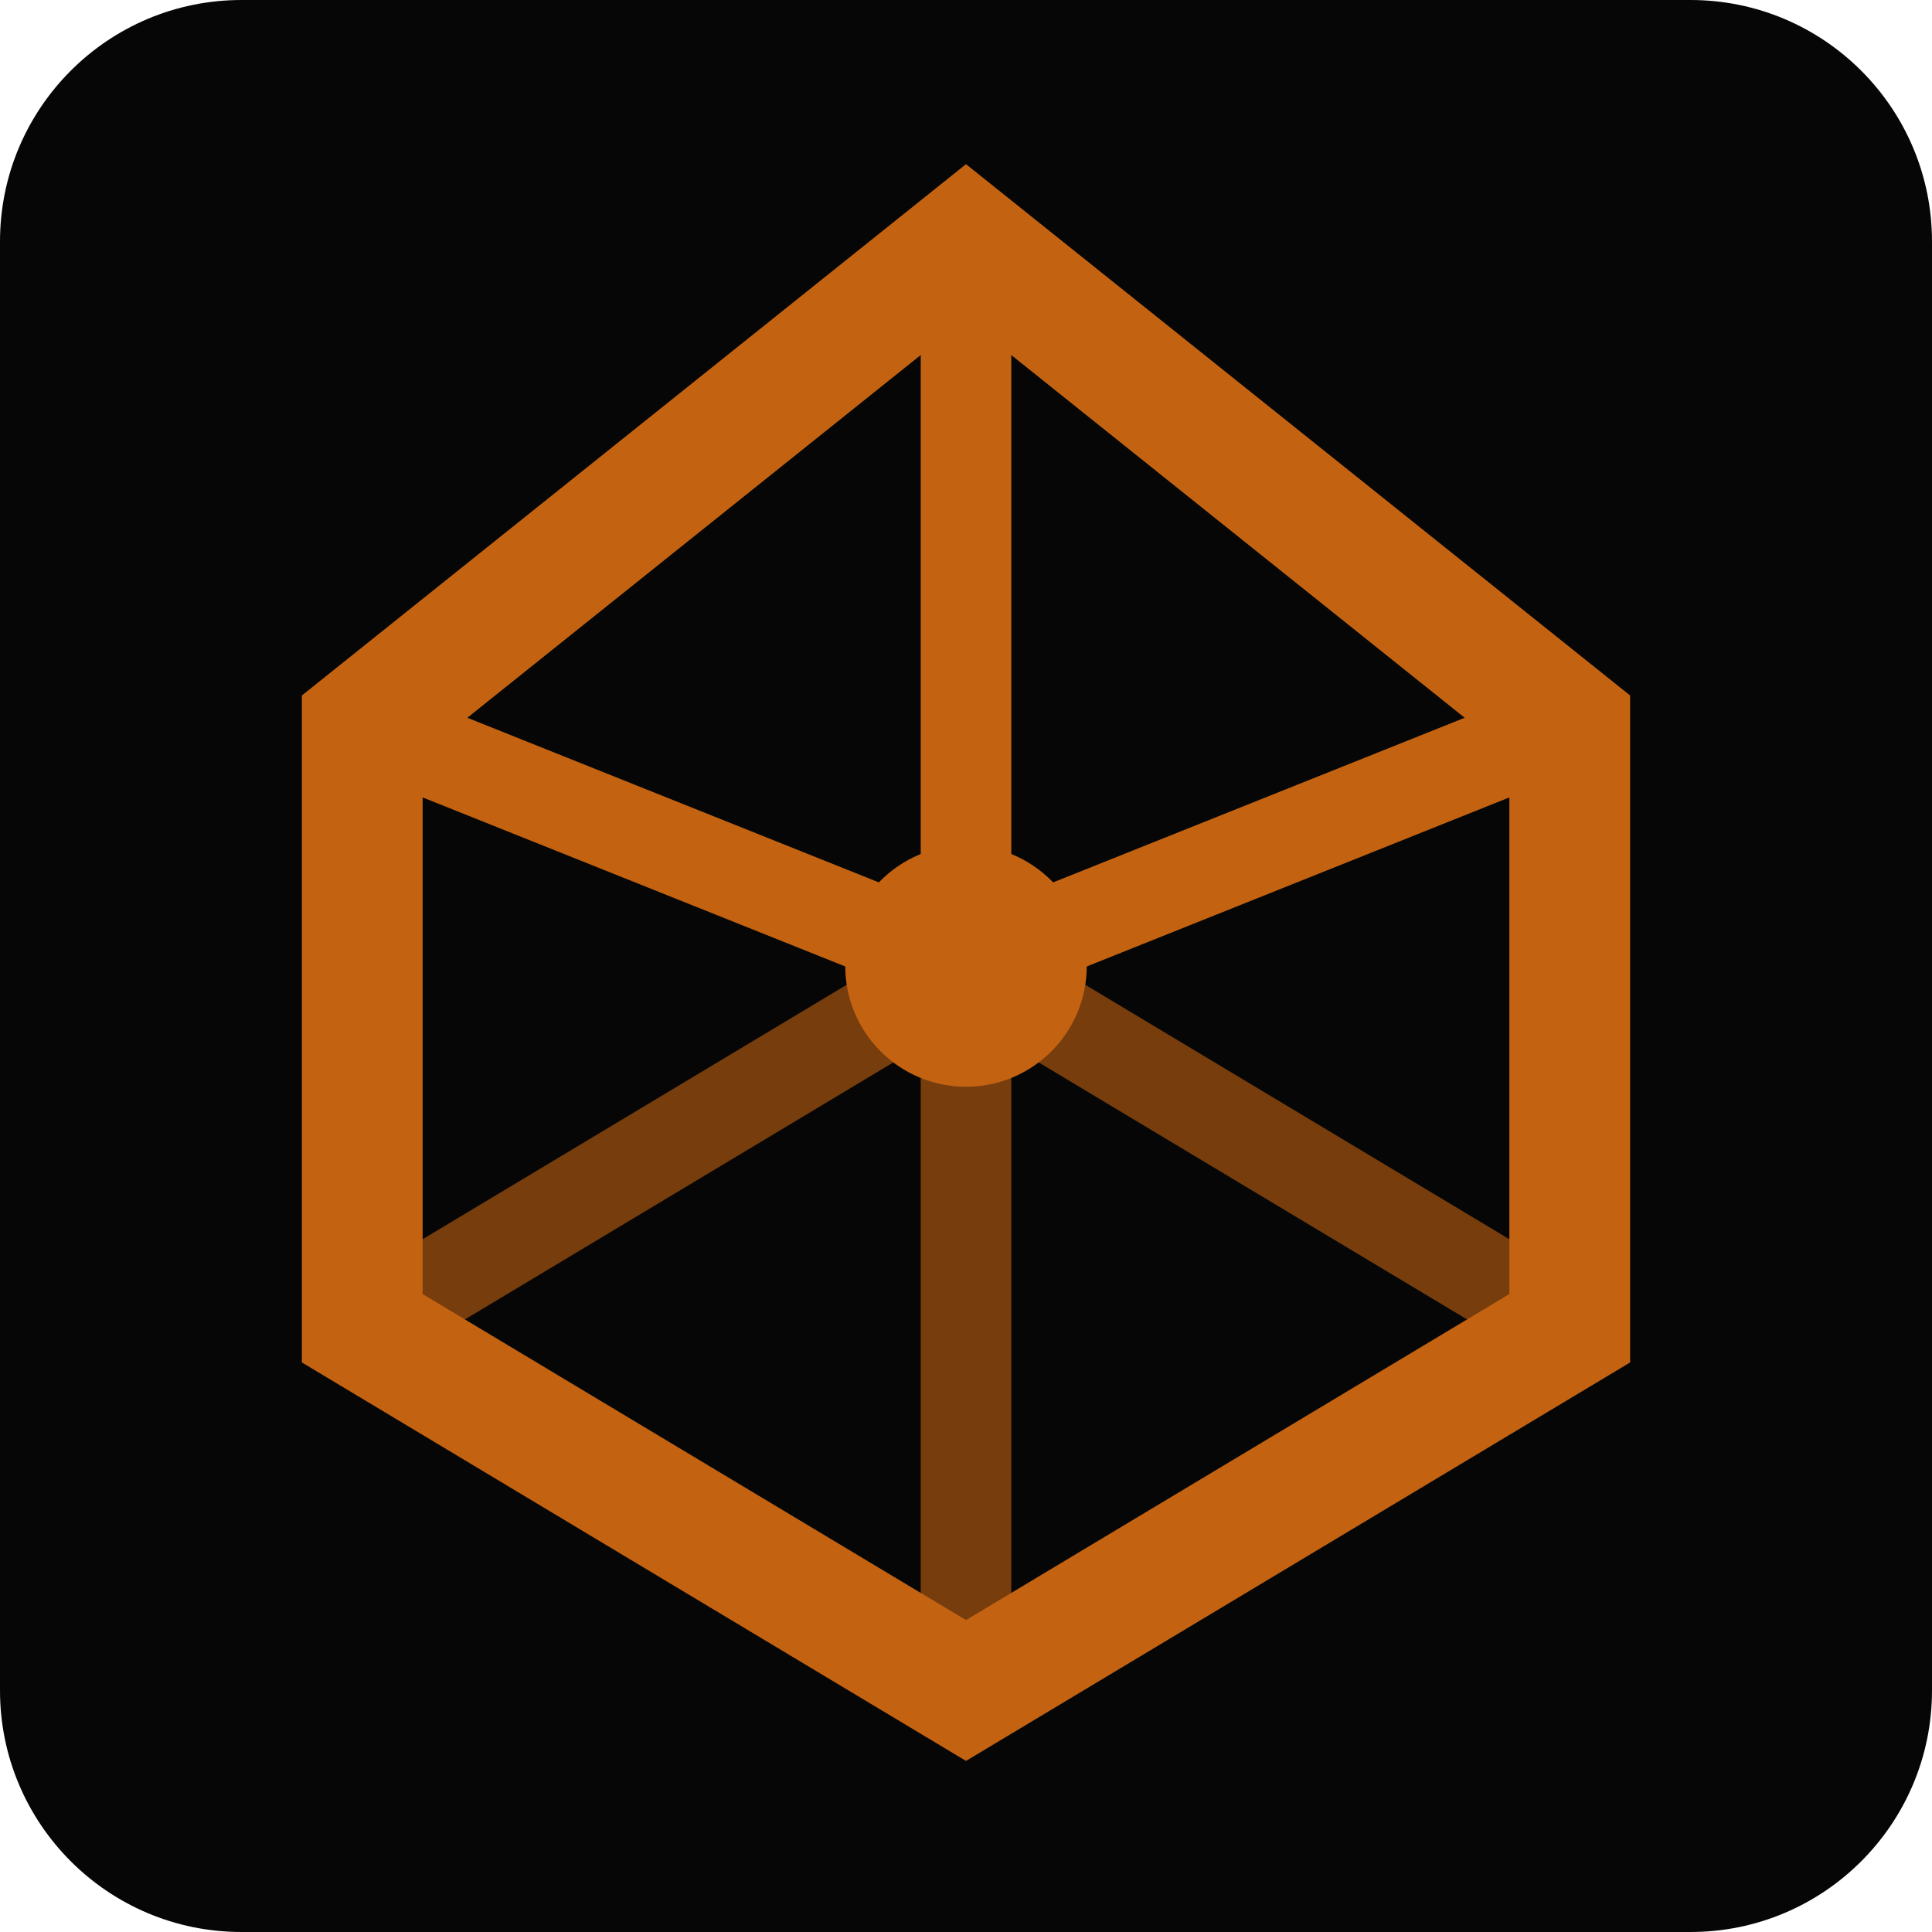
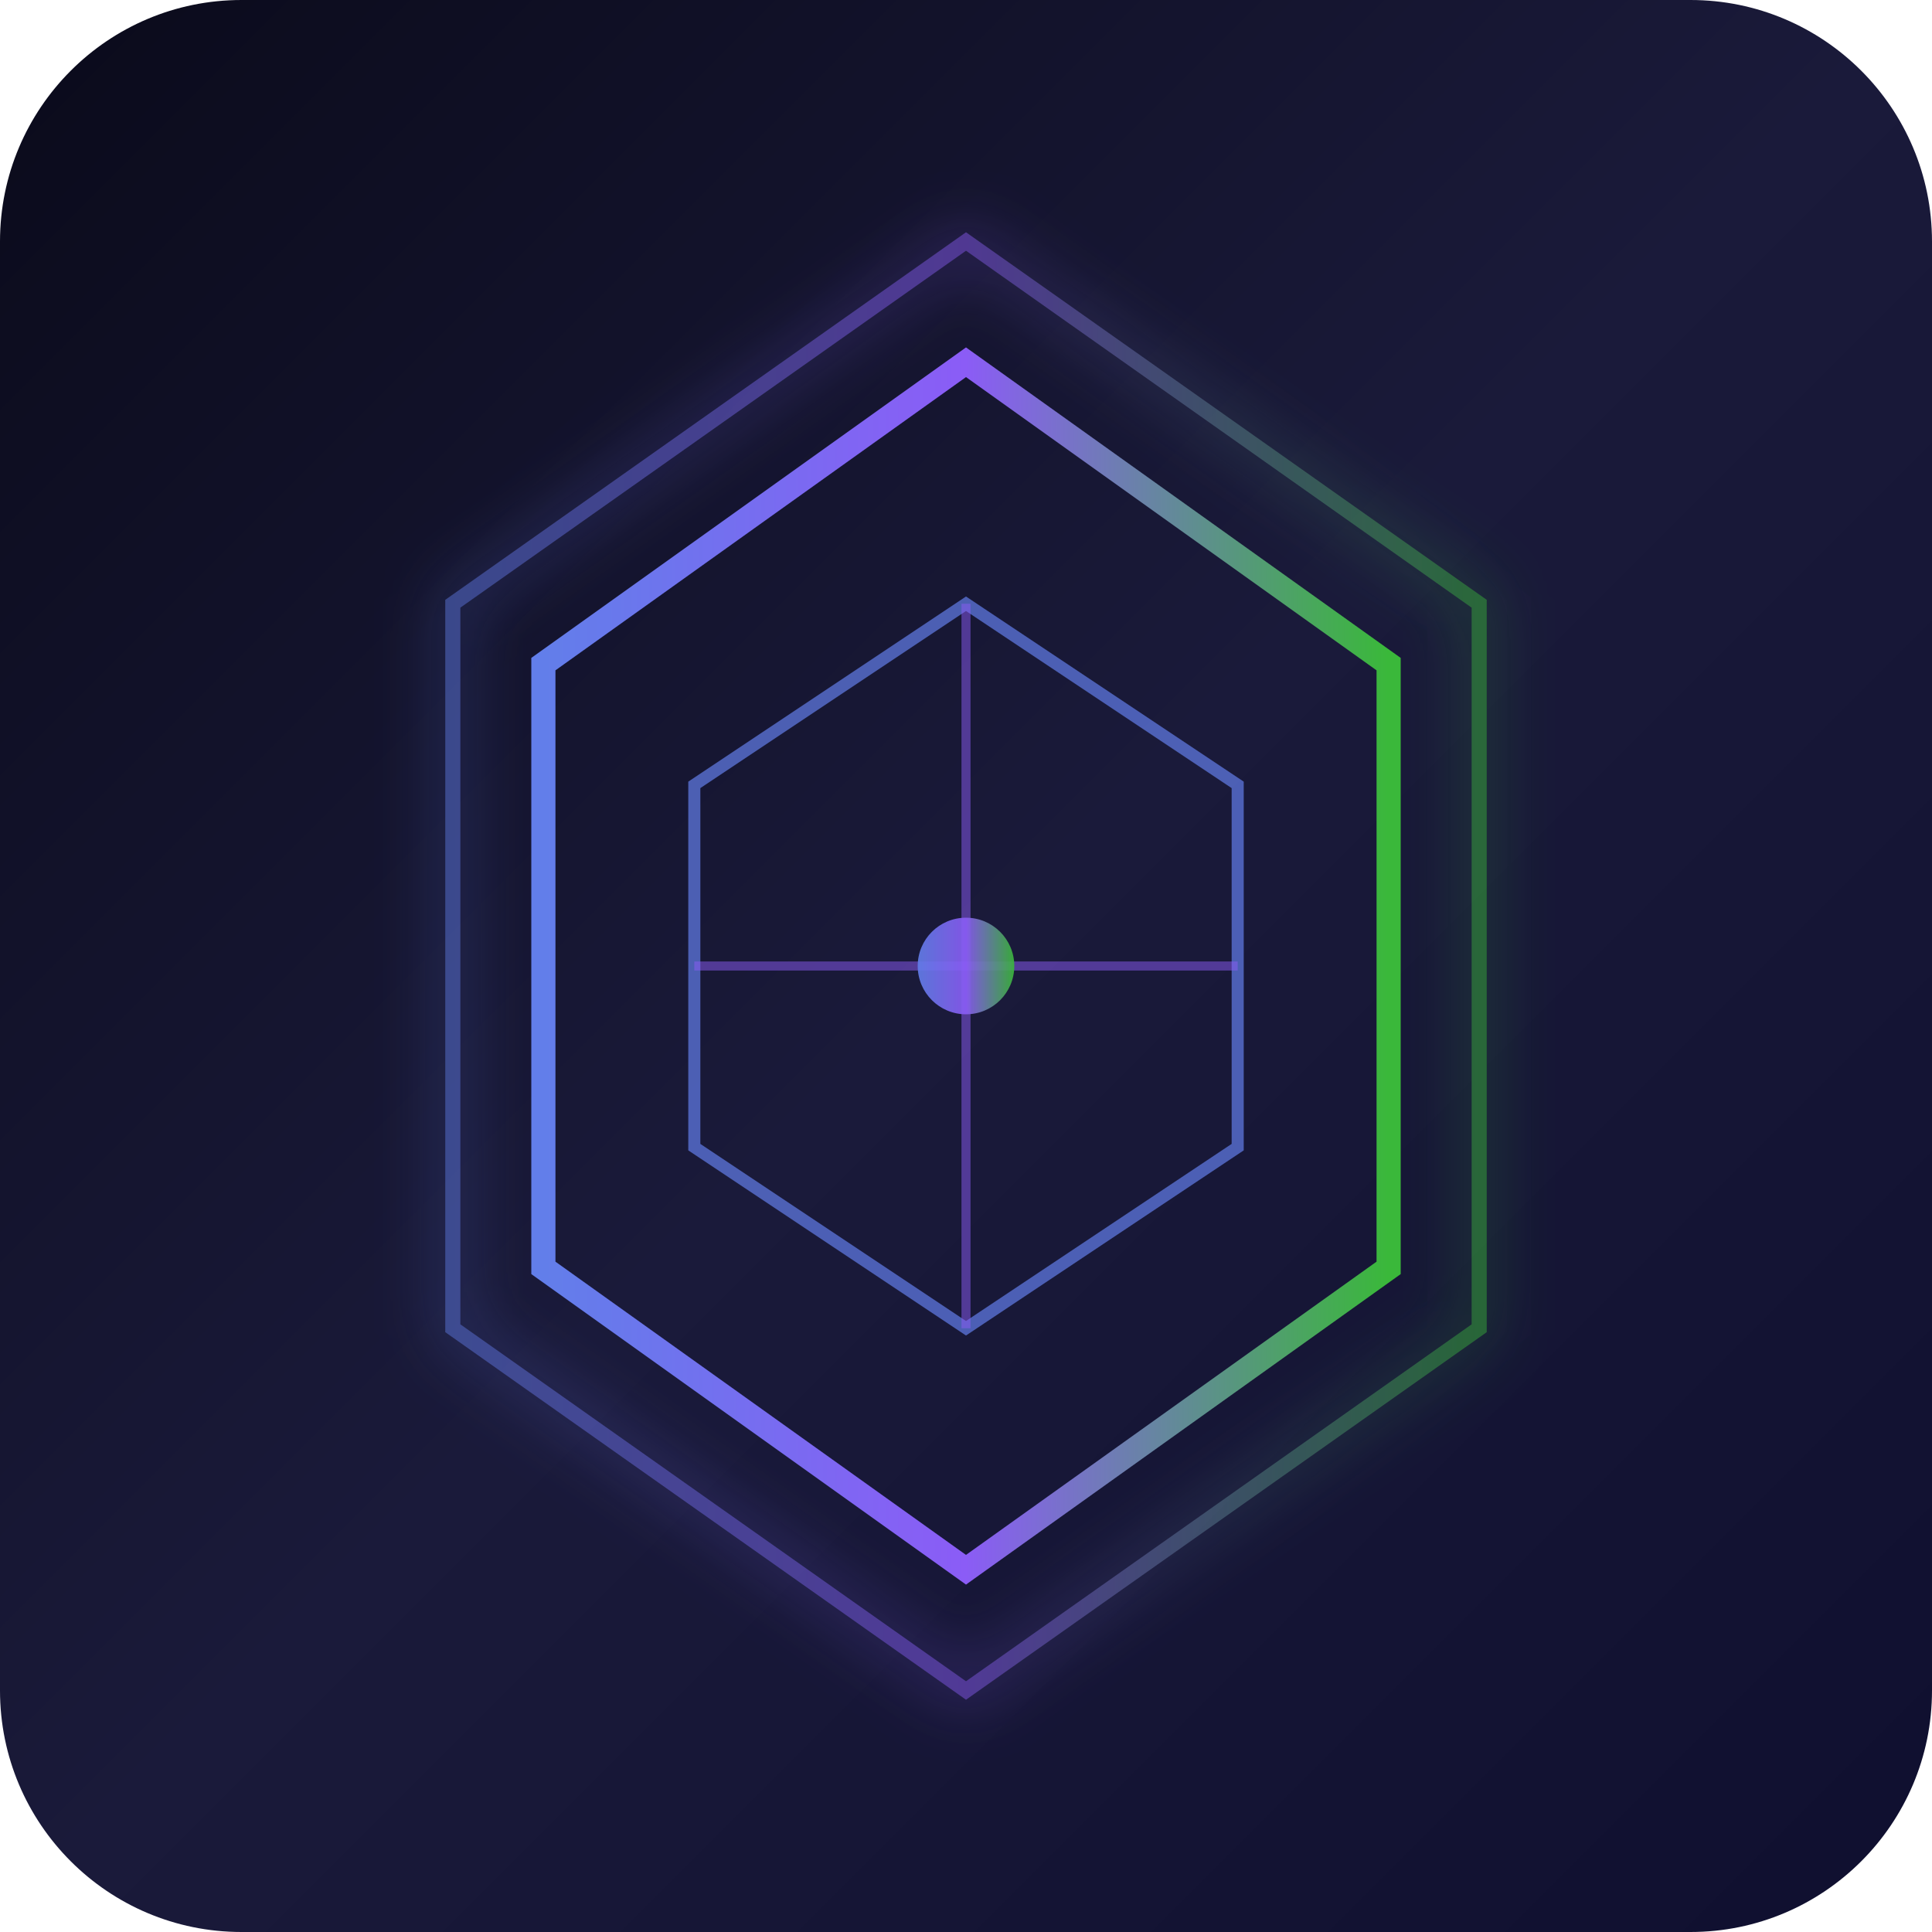
<svg xmlns="http://www.w3.org/2000/svg" viewBox="0 0 32 32">
-   <rect width="32" height="32" rx="4" fill="#060606" />
-   <polygon points="16,4 26,12 26,22 16,28 6,22 6,12" fill="none" stroke="#C36312" stroke-width="2" />
-   <line x1="16" y1="4" x2="16" y2="16" stroke="#C36312" stroke-width="1.5" />
-   <line x1="16" y1="16" x2="6" y2="12" stroke="#C36312" stroke-width="1.5" />
-   <line x1="16" y1="16" x2="26" y2="12" stroke="#C36312" stroke-width="1.5" />
-   <line x1="16" y1="16" x2="16" y2="28" stroke="#C36312" stroke-width="1.5" opacity="0.6" />
-   <line x1="16" y1="16" x2="6" y2="22" stroke="#C36312" stroke-width="1.5" opacity="0.6" />
-   <line x1="16" y1="16" x2="26" y2="22" stroke="#C36312" stroke-width="1.5" opacity="0.6" />
-   <circle cx="16" cy="16" r="2" fill="#C36312" />
+   <defs>
+     <linearGradient id="bgGradient" x1="0%" y1="0%" x2="100%" y2="100%">
+       <stop offset="0%" style="stop-color:#0a0a1a" />
+       <stop offset="50%" style="stop-color:#1a1a3a" />
+       <stop offset="100%" style="stop-color:#0f0f2f" />
+     </linearGradient>
+     <linearGradient id="accentGradient" x1="0%" y1="0%" x2="100%" y2="0%">
+       <stop offset="0%" style="stop-color:#627EEA" />
+       <stop offset="50%" style="stop-color:#8B5CF6" />
+       <stop offset="100%" style="stop-color:#3AB83A" />
+     </linearGradient>
+     <filter id="glow" x="-50%" y="-50%" width="200%" height="200%">
+       <feGaussianBlur stdDeviation="0.5" result="blur" />
+       <feMerge>
+         <feMergeNode in="blur" />
+         <feMergeNode in="SourceGraphic" />
+       </feMerge>
+     </filter>
+   </defs>
+   <rect width="32" height="32" rx="4" fill="url(#bgGradient)" />
+   <g transform="translate(16, 16)">
+     <polygon points="0,-12 8.5,-6 8.5,6 0,12 -8.5,6 -8.5,-6" fill="none" stroke="url(#accentGradient)" stroke-width="0.25" filter="url(#glow)" opacity="0.5" />
+     <polygon points="0,-10 7,-5 7,5 0,10 -7,5 -7,-5" fill="none" stroke="url(#accentGradient)" stroke-width="0.4" />
+     <polygon points="0,-6 4.5,-3 4.5,3 0,6 -4.5,3 -4.5,-3" fill="none" stroke="#627EEA" stroke-width="0.2" opacity="0.7" />
+     <line x1="0" y1="-6" x2="0" y2="6" stroke="#8B5CF6" stroke-width="0.15" opacity="0.5" />
+     <line x1="-4.5" y1="0" x2="4.5" y2="0" stroke="#8B5CF6" stroke-width="0.15" opacity="0.5" />
+     <circle cx="0" cy="0" r="0.8" fill="url(#accentGradient)" opacity="0.9" />
+   </g>
</svg>
